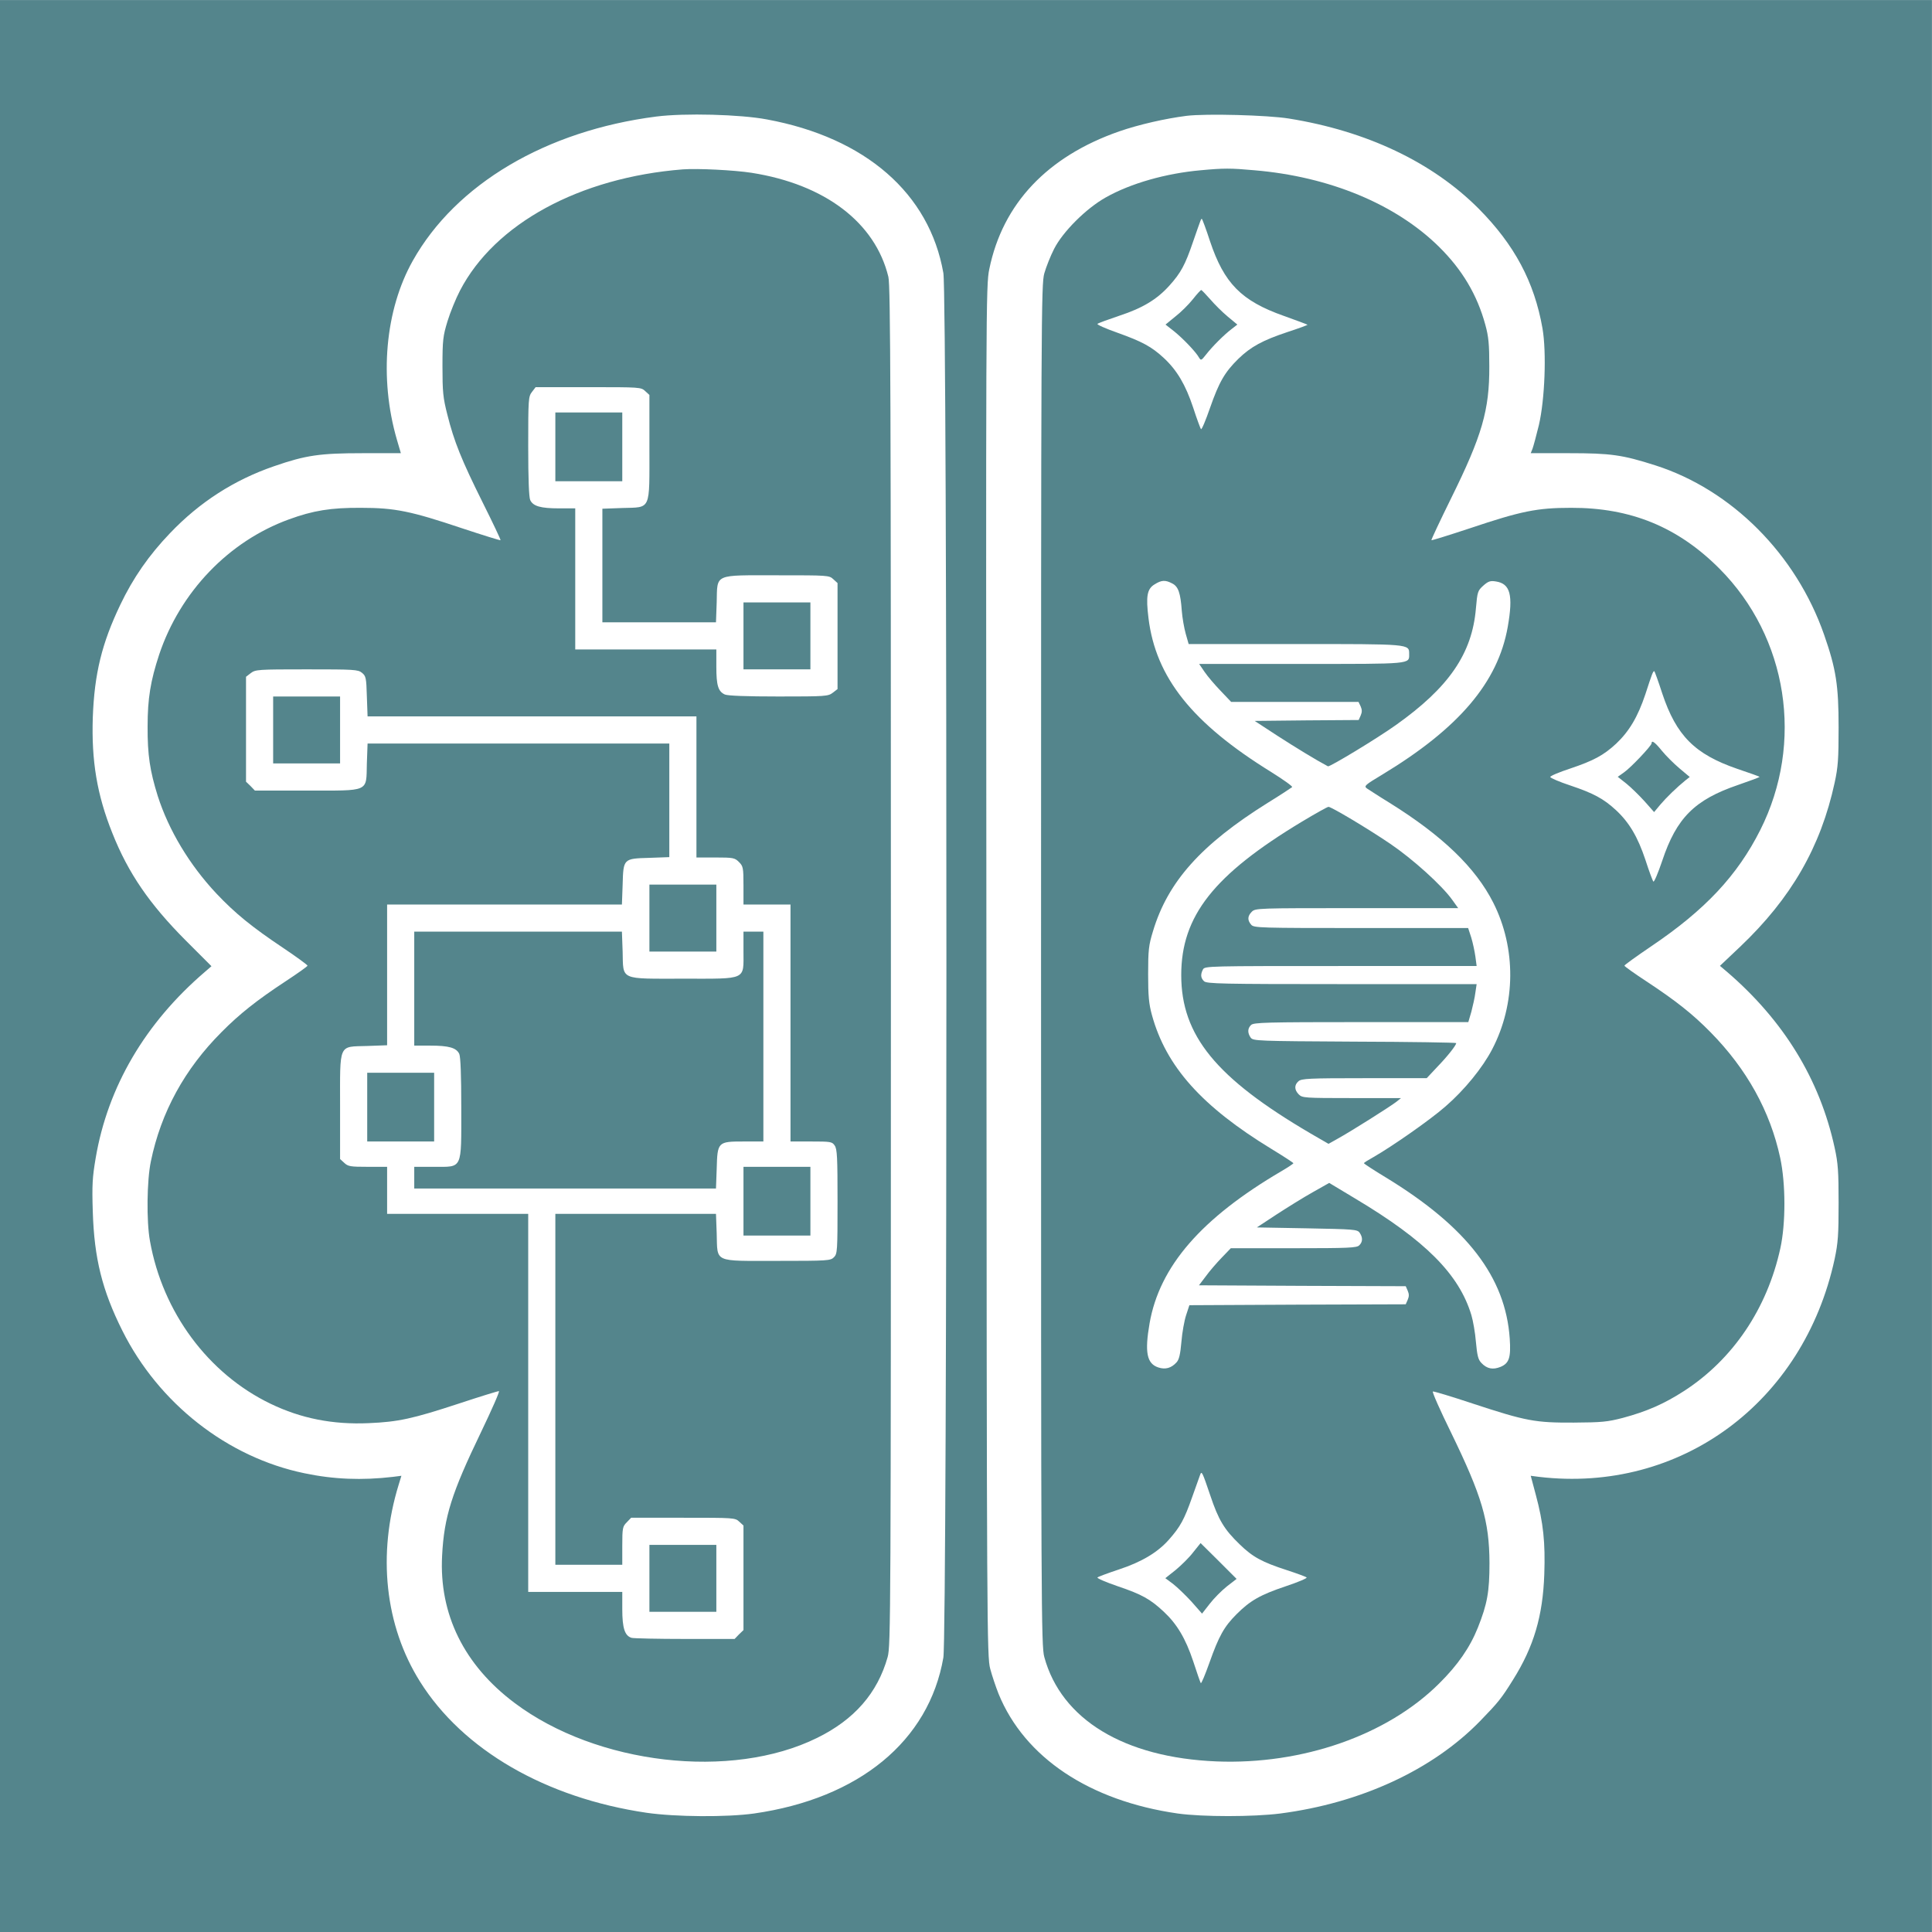
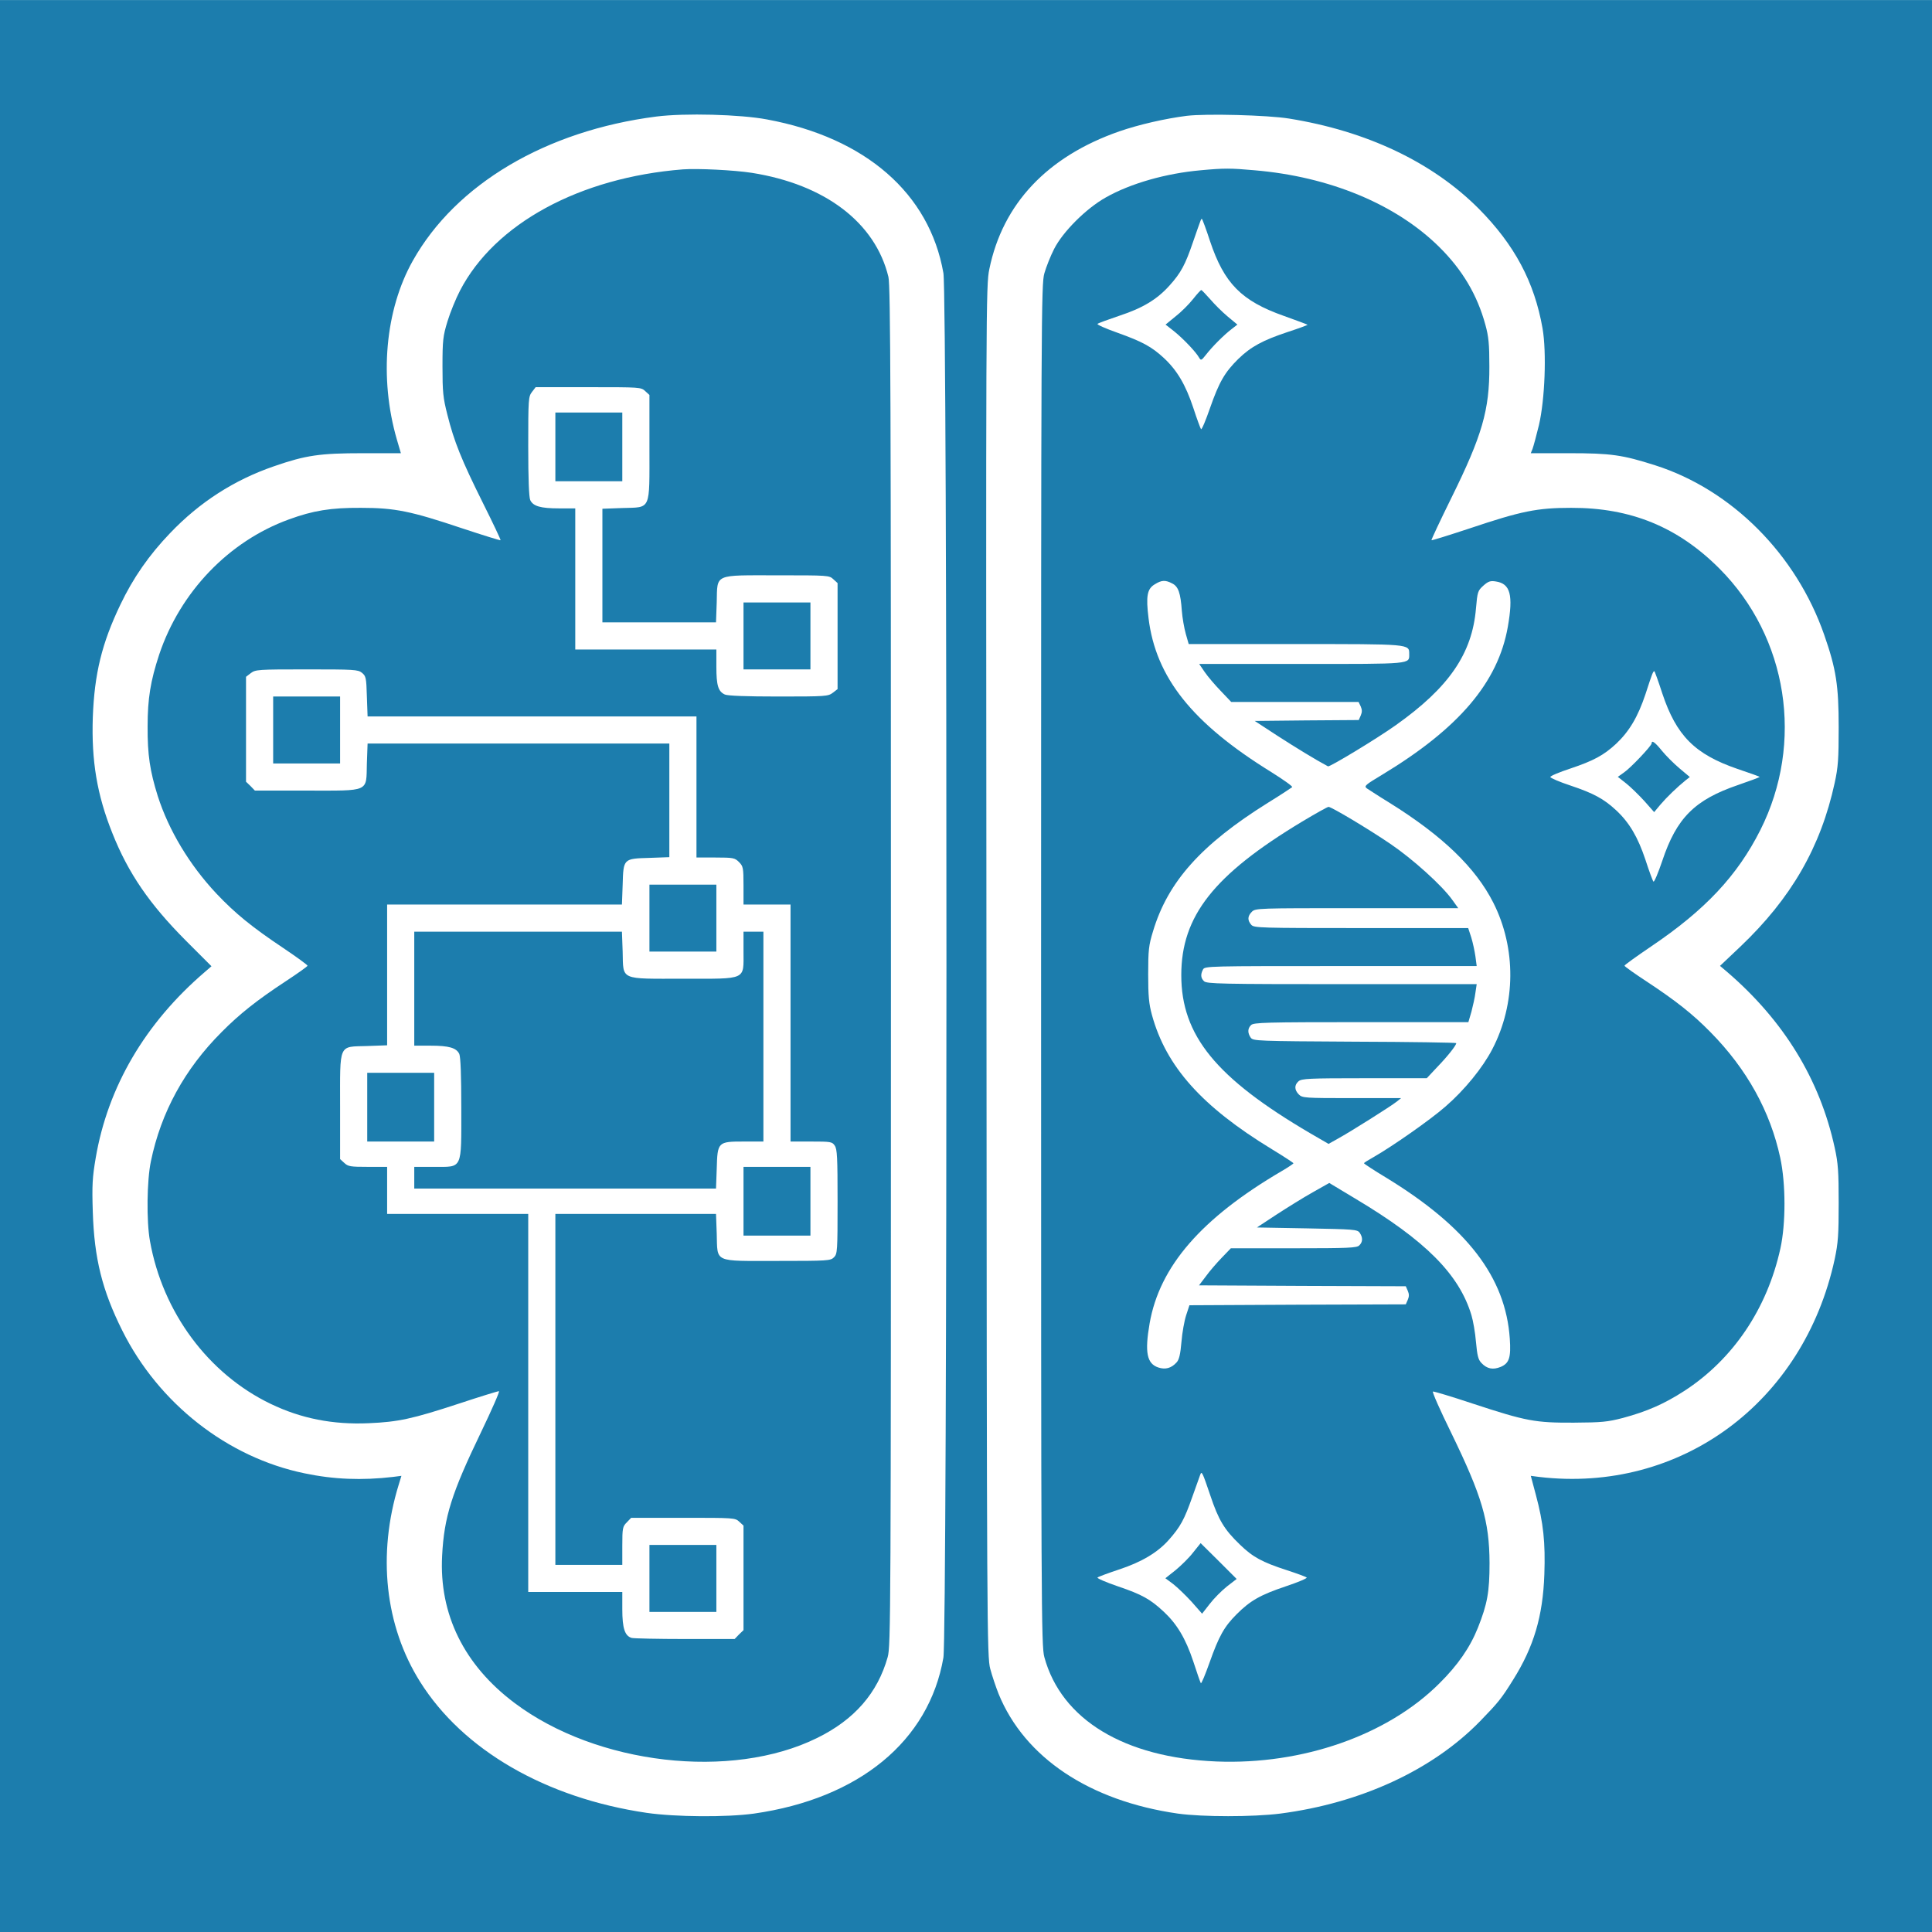
- <svg xmlns="http://www.w3.org/2000/svg" width="251.51pt" height="251.51pt" version="1.0" viewBox="0 0 251.51 251.51">
-   <g transform="matrix(.023549 0 0 -.023549 0 251.51)" fill="#54858c">
-     <path d="m3590 1955v-185h370v370h-370zm520 2085v-190h370v380h-370zm-2080 520v-190h370v380h-370zm260 655v-315h89c103 0 144-12 160-46 7-17 11-115 11-298 0-345 9-326-151-326h-109v-120h1668l4 109c4 149 6 151 150 151h108v1160h-110v-108c0-162 22-152-332-152-355 0-332-11-336 149l-4 111h-1148zm1300 390v-185h370v370h-370zm-2080 1040v-185h370v370h-370zm2600 520v-185h370v370h-370zm-1040 1045v-190h370v380h-370zm705 1534c-571-45-1040-300-1232-670-23-44-54-120-69-169-25-82-28-105-28-250 0-141 3-173 27-267 37-148 78-250 196-487 56-112 100-205 98-207s-98 28-213 66c-283 95-371 113-559 113-166 1-264-15-398-64-333-121-601-401-717-747-48-146-64-243-64-397-1-158 13-247 56-385 61-190 175-380 324-539 104-110 196-185 371-302 73-49 133-93 133-97s-55-43-122-87c-158-104-254-180-353-280-204-204-335-443-391-715-22-104-25-331-5-440 70-394 322-734 667-900 168-81 344-116 543-107 163 7 241 24 497 108 115 38 215 69 222 69 6 0-39-102-99-227-162-336-204-467-215-683-17-323 121-604 401-814 454-341 1198-427 1672-193 206 101 334 248 390 447 17 62 18 214 18 3820 0 3122-2 3764-14 3810-73 300-350 511-756 575-97 15-299 25-380 19zm-208-1226 23-21v-288c0-356 11-332-149-337l-111-4v-628h628l4 111c4 160-19 149 336 149 280 0 286 0 309-22l23-21v-586l-26-20c-26-20-39-21-300-21-179 0-281 4-297 11-37 17-47 50-47 154v95h-780v780h-89c-103 0-144 12-160 46-7 17-11 115-11 298 0 261 1 274 21 300l20 26h292c285 0 291 0 314-22zm-1566-1557c22-18 24-28 27-130l4-111h1818v-780h105c99 0 107-2 130-25s25-31 25-130v-105h260v-1310h114c107 0 116-1 130-22 14-19 16-66 16-310 0-275-1-289-20-308s-33-20-313-20c-357 0-330-12-335 151l-4 109h-888v-1940h370v105c0 99 2 107 25 130l24 25h287c282 0 288 0 311-22l23-21v-578l-25-24-24-25h-273c-150 0-283 3-296 6-38 11-52 53-52 159v95h-520v2090h-780v260h-107c-96 0-109 2-130 22l-23 21v288c0 356-11 332 149 337l111 4v778h1298l4 110c4 144 4 144 148 148l110 4v628h-1668l-4-111c-4-160 19-149-335-149h-284l-24 25-25 24v580l26 20c26 20 39 21 309 21 263 0 284-1 306-19zm-2001-1621v-5340h10680v10680h-10680zm4240 4680c545-101 898-409 975-849 23-127 22-7526 0-7654-80-462-467-779-1047-862-151-21-433-19-593 4-558 82-1016 347-1253 725-194 309-237 703-118 1089l15 49-47-6c-171-20-327-14-489 20-426 88-806 386-1007 789-111 222-155 399-163 655-5 150-2 193 16 299 67 394 274 746 603 1028l37 32-143 143c-199 200-317 371-405 593-85 212-116 400-108 640 9 241 50 409 152 622 71 149 159 275 275 396 163 171 354 294 575 370 176 61 254 72 490 72h211l-22 75c-99 341-65 717 88 989 238 424 737 719 1346 797 157 20 464 12 612-16zm2885 5c430-69 793-241 1050-499 197-199 307-404 352-661 23-133 13-394-20-535-14-58-30-116-35-130l-10-25h212c231 0 294-9 476-67 423-135 779-492 934-937 66-189 80-280 80-511 0-175-3-220-22-307-77-355-240-638-522-906l-112-106 39-33c314-270 513-595 595-972 19-86 22-132 22-306 0-175-3-220-22-310-172-794-853-1296-1634-1204l-46 6 28-105c42-156 53-264 47-439-8-231-58-401-173-584-64-103-82-125-182-228-263-270-659-453-1105-511-150-19-429-19-566 0-488 70-847 309-991 662-15 38-36 100-46 138-18 68-19 203-21 3858-3 3681-3 3791 16 3880 74 361 320 622 718 761 110 38 255 71 373 86 108 13 447 4 565-15z" />
-     <path d="m6637 9739c-191-17-386-72-524-150-109-61-238-190-286-285-20-39-44-100-54-135-17-61-18-218-18-3824 0-3563 1-3763 18-3825 94-345 441-556 952-577 475-19 944 145 1231 431 103 102 170 199 214 309 52 131 64 198 64 357-1 233-42 370-212 720-61 124-106 226-101 228 4 2 104-28 221-67 295-97 345-106 558-105 155 1 186 4 271 26 134 36 229 78 339 149 270 175 459 455 532 789 30 137 30 356-1 500-55 256-184 490-385 694-98 100-193 175-354 281-67 44-122 83-122 87s67 52 148 107c298 201 476 391 603 643 243 483 152 1065-225 1444-230 231-491 338-821 337-188 0-276-18-559-113-115-38-211-68-213-66s47 106 109 232c171 346 212 487 211 729 0 123-4 165-22 230-45 165-127 304-257 432-239 235-605 387-1019 422-133 12-169 12-298 0zm52-392c78-233 173-330 408-413 70-25 129-47 131-49 2-1-48-20-110-40-138-46-203-81-273-149-75-74-106-128-156-271-24-69-46-122-50-117-3 4-23 57-43 119-42 126-89 206-162 274-68 63-120 91-257 140-65 23-115 45-110 49 4 4 59 24 121 45 128 42 208 90 277 167 63 70 87 115 129 238 48 138 45 130 50 130 2 0 23-55 45-123zm-209-1892c34-17 46-53 53-151 3-39 13-96 22-128l16-56h587c639 0 632 1 632-55 0-57 19-55-596-55h-565l30-44c17-25 57-72 89-105l58-61h704l12-25c8-19 8-31 0-50l-11-25-288-2-287-3 124-81c99-64 215-135 281-170 9-5 273 155 374 227 295 209 423 396 444 646 8 92 10 98 41 126 27 24 39 28 69 23 80-12 97-74 66-251-54-306-269-560-694-817-95-57-102-63-85-76 11-7 67-44 126-80 292-182 475-358 573-552 127-251 125-559-6-810-53-102-153-225-258-316-84-74-295-221-398-280-29-16-53-31-53-34s55-39 123-80c447-273 660-550 683-890 7-104-3-136-51-156-42-17-75-11-106 22-18 19-23 41-30 116-4 51-16 118-25 148-68 226-254 413-643 645l-143 86-92-52c-50-28-140-84-200-123l-108-71 277-5c259-5 278-6 291-24 18-26 18-51-2-70-13-14-60-16-363-16h-347l-50-52c-28-29-68-75-88-103l-38-50 571-3 572-2 11-25c8-19 8-31 0-50l-11-25-598-2-598-3-18-55c-10-30-22-97-26-147-6-70-13-99-27-114-29-32-62-41-101-28-63 21-76 83-48 244 55 315 286 581 729 841 36 21 66 41 66 44-1 3-54 38-120 78-387 236-584 457-662 741-17 62-21 105-21 226 0 133 3 160 27 238 82 273 266 479 634 709 70 43 130 83 135 87 4 4-48 41-115 83-437 270-639 523-679 851-15 121-8 162 34 187 38 24 59 25 97 5zm2709-608c78-234 180-336 415-417 66-22 121-42 123-44s-52-22-119-45c-240-82-340-182-419-419-23-68-45-120-49-115-4 4-24 58-44 120-42 126-89 206-162 274-69 64-125 94-253 137-61 20-111 42-111 47 0 6 50 27 111 47 128 43 184 73 253 137 72 68 120 148 162 274 37 114 42 127 49 127 2 0 22-55 44-123zm-2499-4432c46-138 78-190 163-272 72-70 123-98 262-143 55-18 104-36 108-40 5-4-47-26-116-49-140-47-196-79-271-154-69-69-98-121-150-268-24-67-45-118-48-113s-22 59-42 121c-42 126-90 206-163 274-74 69-120 95-253 140-67 23-118 45-113 49 4 4 58 24 118 44 125 41 214 94 276 164 64 72 86 113 129 235 22 61 42 118 45 126 8 21 12 13 55-114z" />
-     <path d="m6595 9027c-23-29-66-72-97-96l-55-45 46-36c50-40 121-114 139-146 11-18 13-17 39 16 35 45 99 109 141 141l32 25-54 45c-30 25-73 68-96 95-24 27-46 50-49 51s-24-22-46-50z" />
-     <path d="m7197 6138c-488-294-667-522-667-848 0-334 192-569 714-875l100-58 50 28c73 40 296 181 326 205l25 20h-272c-260 0-274 1-293 20-25 25-26 52-2 73 17 15 57 17 364 17h345l59 63c57 59 104 119 104 131 0 3-252 7-561 8-542 3-561 4-575 22-18 26-18 51 2 70 14 14 83 16 608 16h593l17 58c8 31 19 79 22 105l7 47h-746c-664 0-747 2-761 16-19 18-20 38-6 65 10 19 29 19 762 19h751l-7 53c-4 28-14 76-23 105l-17 52h-591c-561 0-593 1-608 18-22 25-21 48 3 72 20 20 33 20 581 20h560l-33 46c-57 80-219 226-343 310-127 86-325 204-341 204-6 0-72-37-147-82z" />
-     <path d="m9130 6571c0-13-115-135-153-161l-34-24 47-37c26-21 71-65 101-98l53-60 35 42c35 41 92 96 139 134l23 18-57 48c-31 26-75 70-97 97-38 47-57 61-57 41z" />
-     <path d="m6596 2099c-21-28-65-71-96-97l-58-46 43-32c23-18 69-62 102-98l58-66 43 55c23 30 66 73 95 96l53 41-99 99c-54 54-100 99-100 99-1-1-19-24-41-51z" />
+ <svg xmlns="http://www.w3.org/2000/svg" version="1.1" id="Layer_1" x="0px" y="0px" viewBox="0 0 251.5 251.5" style="enable-background:new 0 0 251.5 251.5;" xml:space="preserve">
+   <style type="text/css">
+ 	.st0{fill:#1c7dad;}
+ </style>
+   <g transform="matrix(.023549 0 0 -.023549 0 251.51)">
+     <path class="st0" d="M3590,1955v-185h370v370h-370V1955z M4110,4040v-190h370v380h-370V4040z M2030,4560v-190h370v380h-370V4560z    M2290,5215v-315h89c103,0,144-12,160-46c7-17,11-115,11-298c0-345,9-326-151-326h-109v-120h1668l4,109c4,149,6,151,150,151h108   v1160h-110v-108c0-162,22-152-332-152c-355,0-332-11-336,149l-4,111H2290V5215z M3590,5605v-185h370v370h-370V5605z M1510,6645   v-185h370v370h-370V6645z M4110,7165v-185h370v370h-370V7165z M3070,8210v-190h370v380h-370V8210z M3775,9744   c-571-45-1040-300-1232-670c-23-44-54-120-69-169c-25-82-28-105-28-250c0-141,3-173,27-267c37-148,78-250,196-487   c56-112,100-205,98-207s-98,28-213,66c-283,95-371,113-559,113c-166,1-264-15-398-64c-333-121-601-401-717-747   c-48-146-64-243-64-397c-1-158,13-247,56-385c61-190,175-380,324-539c104-110,196-185,371-302c73-49,133-93,133-97s-55-43-122-87   c-158-104-254-180-353-280c-204-204-335-443-391-715c-22-104-25-331-5-440c70-394,322-734,667-900c168-81,344-116,543-107   c163,7,241,24,497,108c115,38,215,69,222,69c6,0-39-102-99-227c-162-336-204-467-215-683c-17-323,121-604,401-814   c454-341,1198-427,1672-193c206,101,334,248,390,447c17,62,18,214,18,3820c0,3122-2,3764-14,3810c-73,300-350,511-756,575   C4058,9740,3856,9750,3775,9744z M3567,8518l23-21v-288c0-356,11-332-149-337l-111-4v-628h628l4,111c4,160-19,149,336,149   c280,0,286,0,309-22l23-21v-586l-26-20c-26-20-39-21-300-21c-179,0-281,4-297,11c-37,17-47,50-47,154v95h-780v780h-89   c-103,0-144,12-160,46c-7,17-11,115-11,298c0,261,1,274,21,300l20,26h292C3538,8540,3544,8540,3567,8518z M2001,6961   c22-18,24-28,27-130l4-111h1818v-780h105c99,0,107-2,130-25s25-31,25-130v-105h260V4370h114c107,0,116-1,130-22c14-19,16-66,16-310   c0-275-1-289-20-308s-33-20-313-20c-357,0-330-12-335,151l-4,109h-888V2030h370v105c0,99,2,107,25,130l24,25h287   c282,0,288,0,311-22l23-21v-578l-25-24l-24-25h-273c-150,0-283,3-296,6c-38,11-52,53-52,159v95h-520v2090h-780v260h-107   c-96,0-109,2-130,22l-23,21v288c0,356-11,332,149,337l111,4v778h1298l4,110c4,144,4,144,148,148l110,4v628H2032l-4-111   c-4-160,19-149-335-149h-284l-24,25l-25,24v580l26,20c26,20,39,21,309,21C1958,6980,1979,6979,2001,6961z M0,5340V0h10680v10680H0   V5340z M4240,10020c545-101,898-409,975-849c23-127,22-7526,0-7654c-80-462-467-779-1047-862c-151-21-433-19-593,4   c-558,82-1016,347-1253,725c-194,309-237,703-118,1089l15,49l-47-6c-171-20-327-14-489,20c-426,88-806,386-1007,789   c-111,222-155,399-163,655c-5,150-2,193,16,299c67,394,274,746,603,1028l37,32l-143,143c-199,200-317,371-405,593   c-85,212-116,400-108,640c9,241,50,409,152,622c71,149,159,275,275,396c163,171,354,294,575,370c176,61,254,72,490,72h211l-22,75   c-99,341-65,717,88,989c238,424,737,719,1346,797C3785,10056,4092,10048,4240,10020z M7125,10025c430-69,793-241,1050-499   c197-199,307-404,352-661c23-133,13-394-20-535c-14-58-30-116-35-130l-10-25h212c231,0,294-9,476-67c423-135,779-492,934-937   c66-189,80-280,80-511c0-175-3-220-22-307c-77-355-240-638-522-906l-112-106l39-33c314-270,513-595,595-972c19-86,22-132,22-306   c0-175-3-220-22-310c-172-794-853-1296-1634-1204l-46,6l28-105c42-156,53-264,47-439c-8-231-58-401-173-584c-64-103-82-125-182-228   c-263-270-659-453-1105-511c-150-19-429-19-566,0c-488,70-847,309-991,662c-15,38-36,100-46,138c-18,68-19,203-21,3858   c-3,3681-3,3791,16,3880c74,361,320,622,718,761c110,38,255,71,373,86C6668,10053,7007,10044,7125,10025z" />
+     <path class="st0" d="M6637,9739c-191-17-386-72-524-150c-109-61-238-190-286-285c-20-39-44-100-54-135c-17-61-18-218-18-3824   c0-3563,1-3763,18-3825c94-345,441-556,952-577c475-19,944,145,1231,431c103,102,170,199,214,309c52,131,64,198,64,357   c-1,233-42,370-212,720c-61,124-106,226-101,228c4,2,104-28,221-67c295-97,345-106,558-105c155,1,186,4,271,26   c134,36,229,78,339,149c270,175,459,455,532,789c30,137,30,356-1,500c-55,256-184,490-385,694c-98,100-193,175-354,281   c-67,44-122,83-122,87s67,52,148,107c298,201,476,391,603,643c243,483,152,1065-225,1444c-230,231-491,338-821,337   c-188,0-276-18-559-113c-115-38-211-68-213-66s47,106,109,232c171,346,212,487,211,729c0,123-4,165-22,230c-45,165-127,304-257,432   c-239,235-605,387-1019,422C6802,9751,6766,9751,6637,9739z M6689,9347c78-233,173-330,408-413c70-25,129-47,131-49   c2-1-48-20-110-40c-138-46-203-81-273-149c-75-74-106-128-156-271c-24-69-46-122-50-117c-3,4-23,57-43,119c-42,126-89,206-162,274   c-68,63-120,91-257,140c-65,23-115,45-110,49c4,4,59,24,121,45c128,42,208,90,277,167c63,70,87,115,129,238c48,138,45,130,50,130   C6646,9470,6667,9415,6689,9347z M6480,7455c34-17,46-53,53-151c3-39,13-96,22-128l16-56h587c639,0,632,1,632-55c0-57,19-55-596-55   h-565l30-44c17-25,57-72,89-105l58-61h704l12-25c8-19,8-31,0-50l-11-25l-288-2l-287-3l124-81c99-64,215-135,281-170   c9-5,273,155,374,227c295,209,423,396,444,646c8,92,10,98,41,126c27,24,39,28,69,23c80-12,97-74,66-251c-54-306-269-560-694-817   c-95-57-102-63-85-76c11-7,67-44,126-80c292-182,475-358,573-552c127-251,125-559-6-810c-53-102-153-225-258-316   c-84-74-295-221-398-280c-29-16-53-31-53-34s55-39,123-80c447-273,660-550,683-890c7-104-3-136-51-156c-42-17-75-11-106,22   c-18,19-23,41-30,116c-4,51-16,118-25,148c-68,226-254,413-643,645l-143,86l-92-52c-50-28-140-84-200-123l-108-71l277-5   c259-5,278-6,291-24c18-26,18-51-2-70c-13-14-60-16-363-16h-347l-50-52c-28-29-68-75-88-103l-38-50l571-3l572-2l11-25   c8-19,8-31,0-50l-11-25l-598-2l-598-3l-18-55c-10-30-22-97-26-147c-6-70-13-99-27-114c-29-32-62-41-101-28c-63,21-76,83-48,244   c55,315,286,581,729,841c36,21,66,41,66,44c-1,3-54,38-120,78c-387,236-584,457-662,741c-17,62-21,105-21,226c0,133,3,160,27,238   c82,273,266,479,634,709c70,43,130,83,135,87c4,4-48,41-115,83c-437,270-639,523-679,851c-15,121-8,162,34,187   C6421,7474,6442,7475,6480,7455z M9189,6847c78-234,180-336,415-417c66-22,121-42,123-44s-52-22-119-45c-240-82-340-182-419-419   c-23-68-45-120-49-115c-4,4-24,58-44,120c-42,126-89,206-162,274c-69,64-125,94-253,137c-61,20-111,42-111,47c0,6,50,27,111,47   c128,43,184,73,253,137c72,68,120,148,162,274c37,114,42,127,49,127C9147,6970,9167,6915,9189,6847z M6690,2415   c46-138,78-190,163-272c72-70,123-98,262-143c55-18,104-36,108-40c5-4-47-26-116-49c-140-47-196-79-271-154c-69-69-98-121-150-268   c-24-67-45-118-48-113s-22,59-42,121c-42,126-90,206-163,274c-74,69-120,95-253,140c-67,23-118,45-113,49c4,4,58,24,118,44   c125,41,214,94,276,164c64,72,86,113,129,235c22,61,42,118,45,126C6643,2550,6647,2542,6690,2415z" />
+     <path class="st0" d="M6595,9027c-23-29-66-72-97-96l-55-45l46-36c50-40,121-114,139-146c11-18,13-17,39,16c35,45,99,109,141,141   l32,25l-54,45c-30,25-73,68-96,95c-24,27-46,50-49,51S6617,9055,6595,9027z" />
+     <path class="st0" d="M7197,6138c-488-294-667-522-667-848c0-334,192-569,714-875l100-58l50,28c73,40,296,181,326,205l25,20h-272   c-260,0-274,1-293,20c-25,25-26,52-2,73c17,15,57,17,364,17h345l59,63c57,59,104,119,104,131c0,3-252,7-561,8c-542,3-561,4-575,22   c-18,26-18,51,2,70c14,14,83,16,608,16h593l17,58c8,31,19,79,22,105l7,47h-746c-664,0-747,2-761,16c-19,18-20,38-6,65   c10,19,29,19,762,19h751l-7,53c-4,28-14,76-23,105l-17,52h-591c-561,0-593,1-608,18c-22,25-21,48,3,72c20,20,33,20,581,20h560   l-33,46c-57,80-219,226-343,310c-127,86-325,204-341,204C7338,6220,7272,6183,7197,6138z" />
+     <path class="st0" d="M9130,6571c0-13-115-135-153-161l-34-24l47-37c26-21,71-65,101-98l53-60l35,42c35,41,92,96,139,134l23,18   l-57,48c-31,26-75,70-97,97C9149,6577,9130,6591,9130,6571z" />
+     <path class="st0" d="M6596,2099c-21-28-65-71-96-97l-58-46l43-32c23-18,69-62,102-98l58-66l43,55c23,30,66,73,95,96l53,41l-99,99   c-54,54-100,99-100,99C6636,2149,6618,2126,6596,2099z" />
  </g>
</svg>
